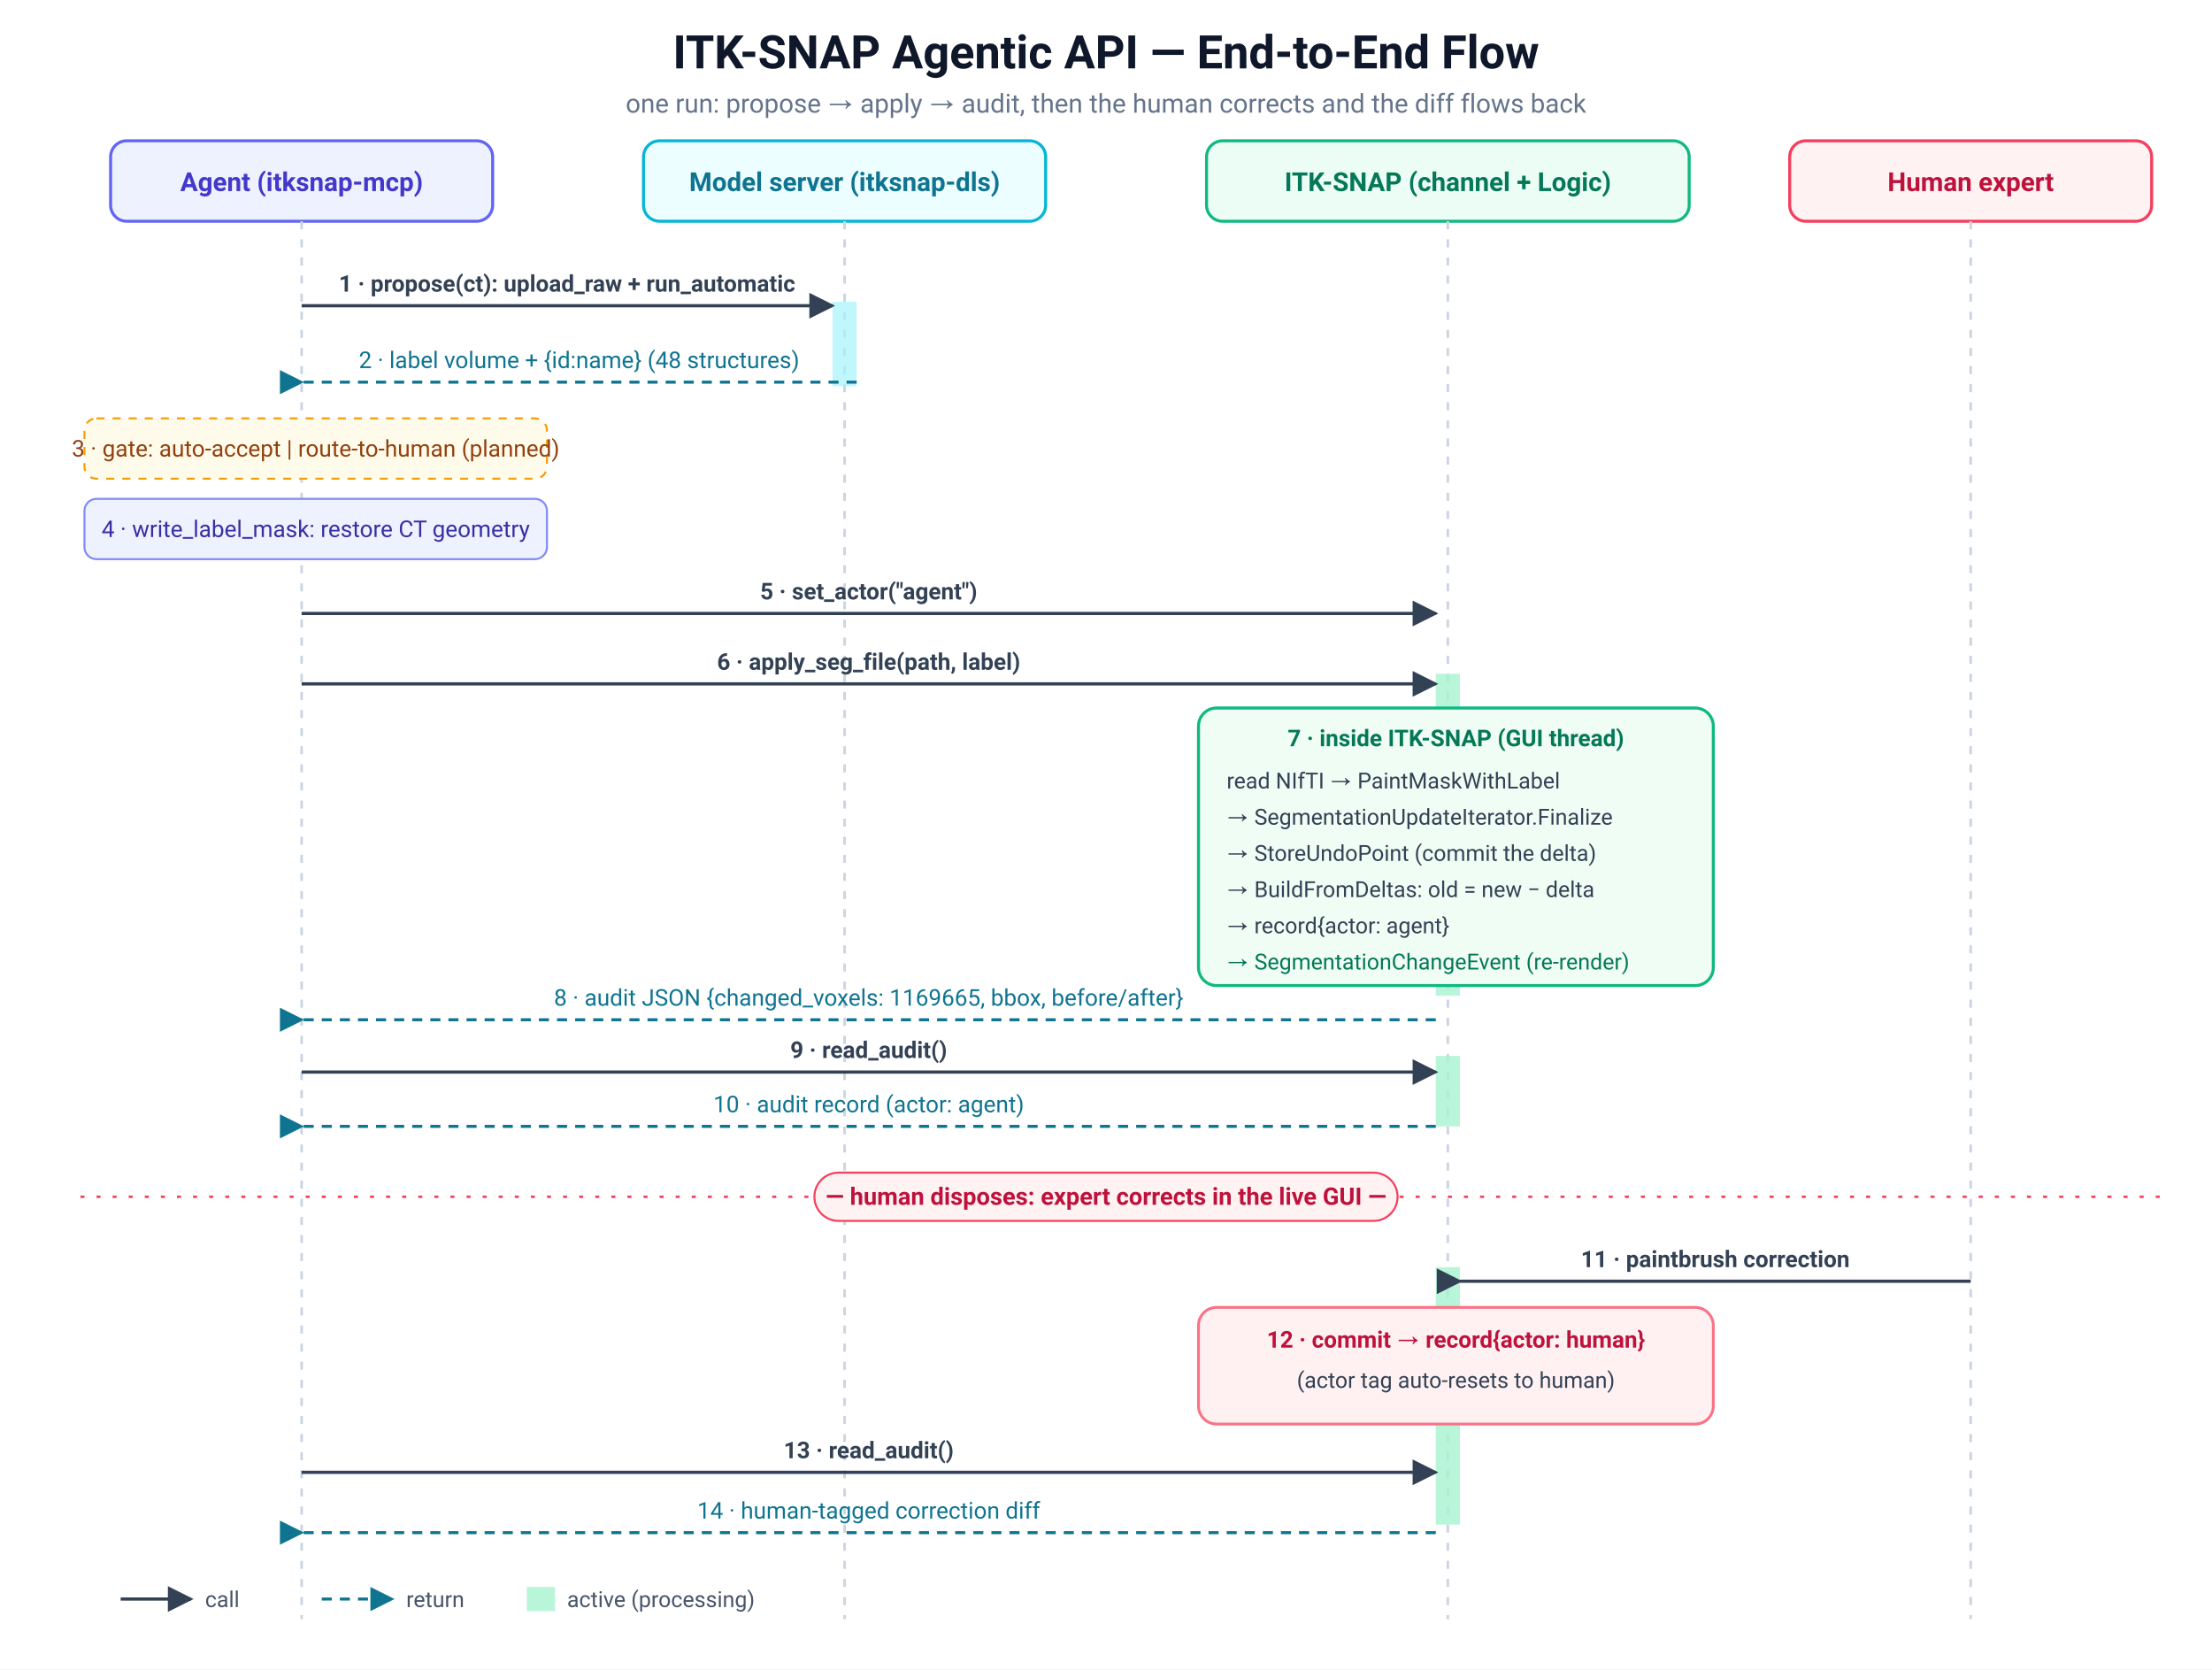
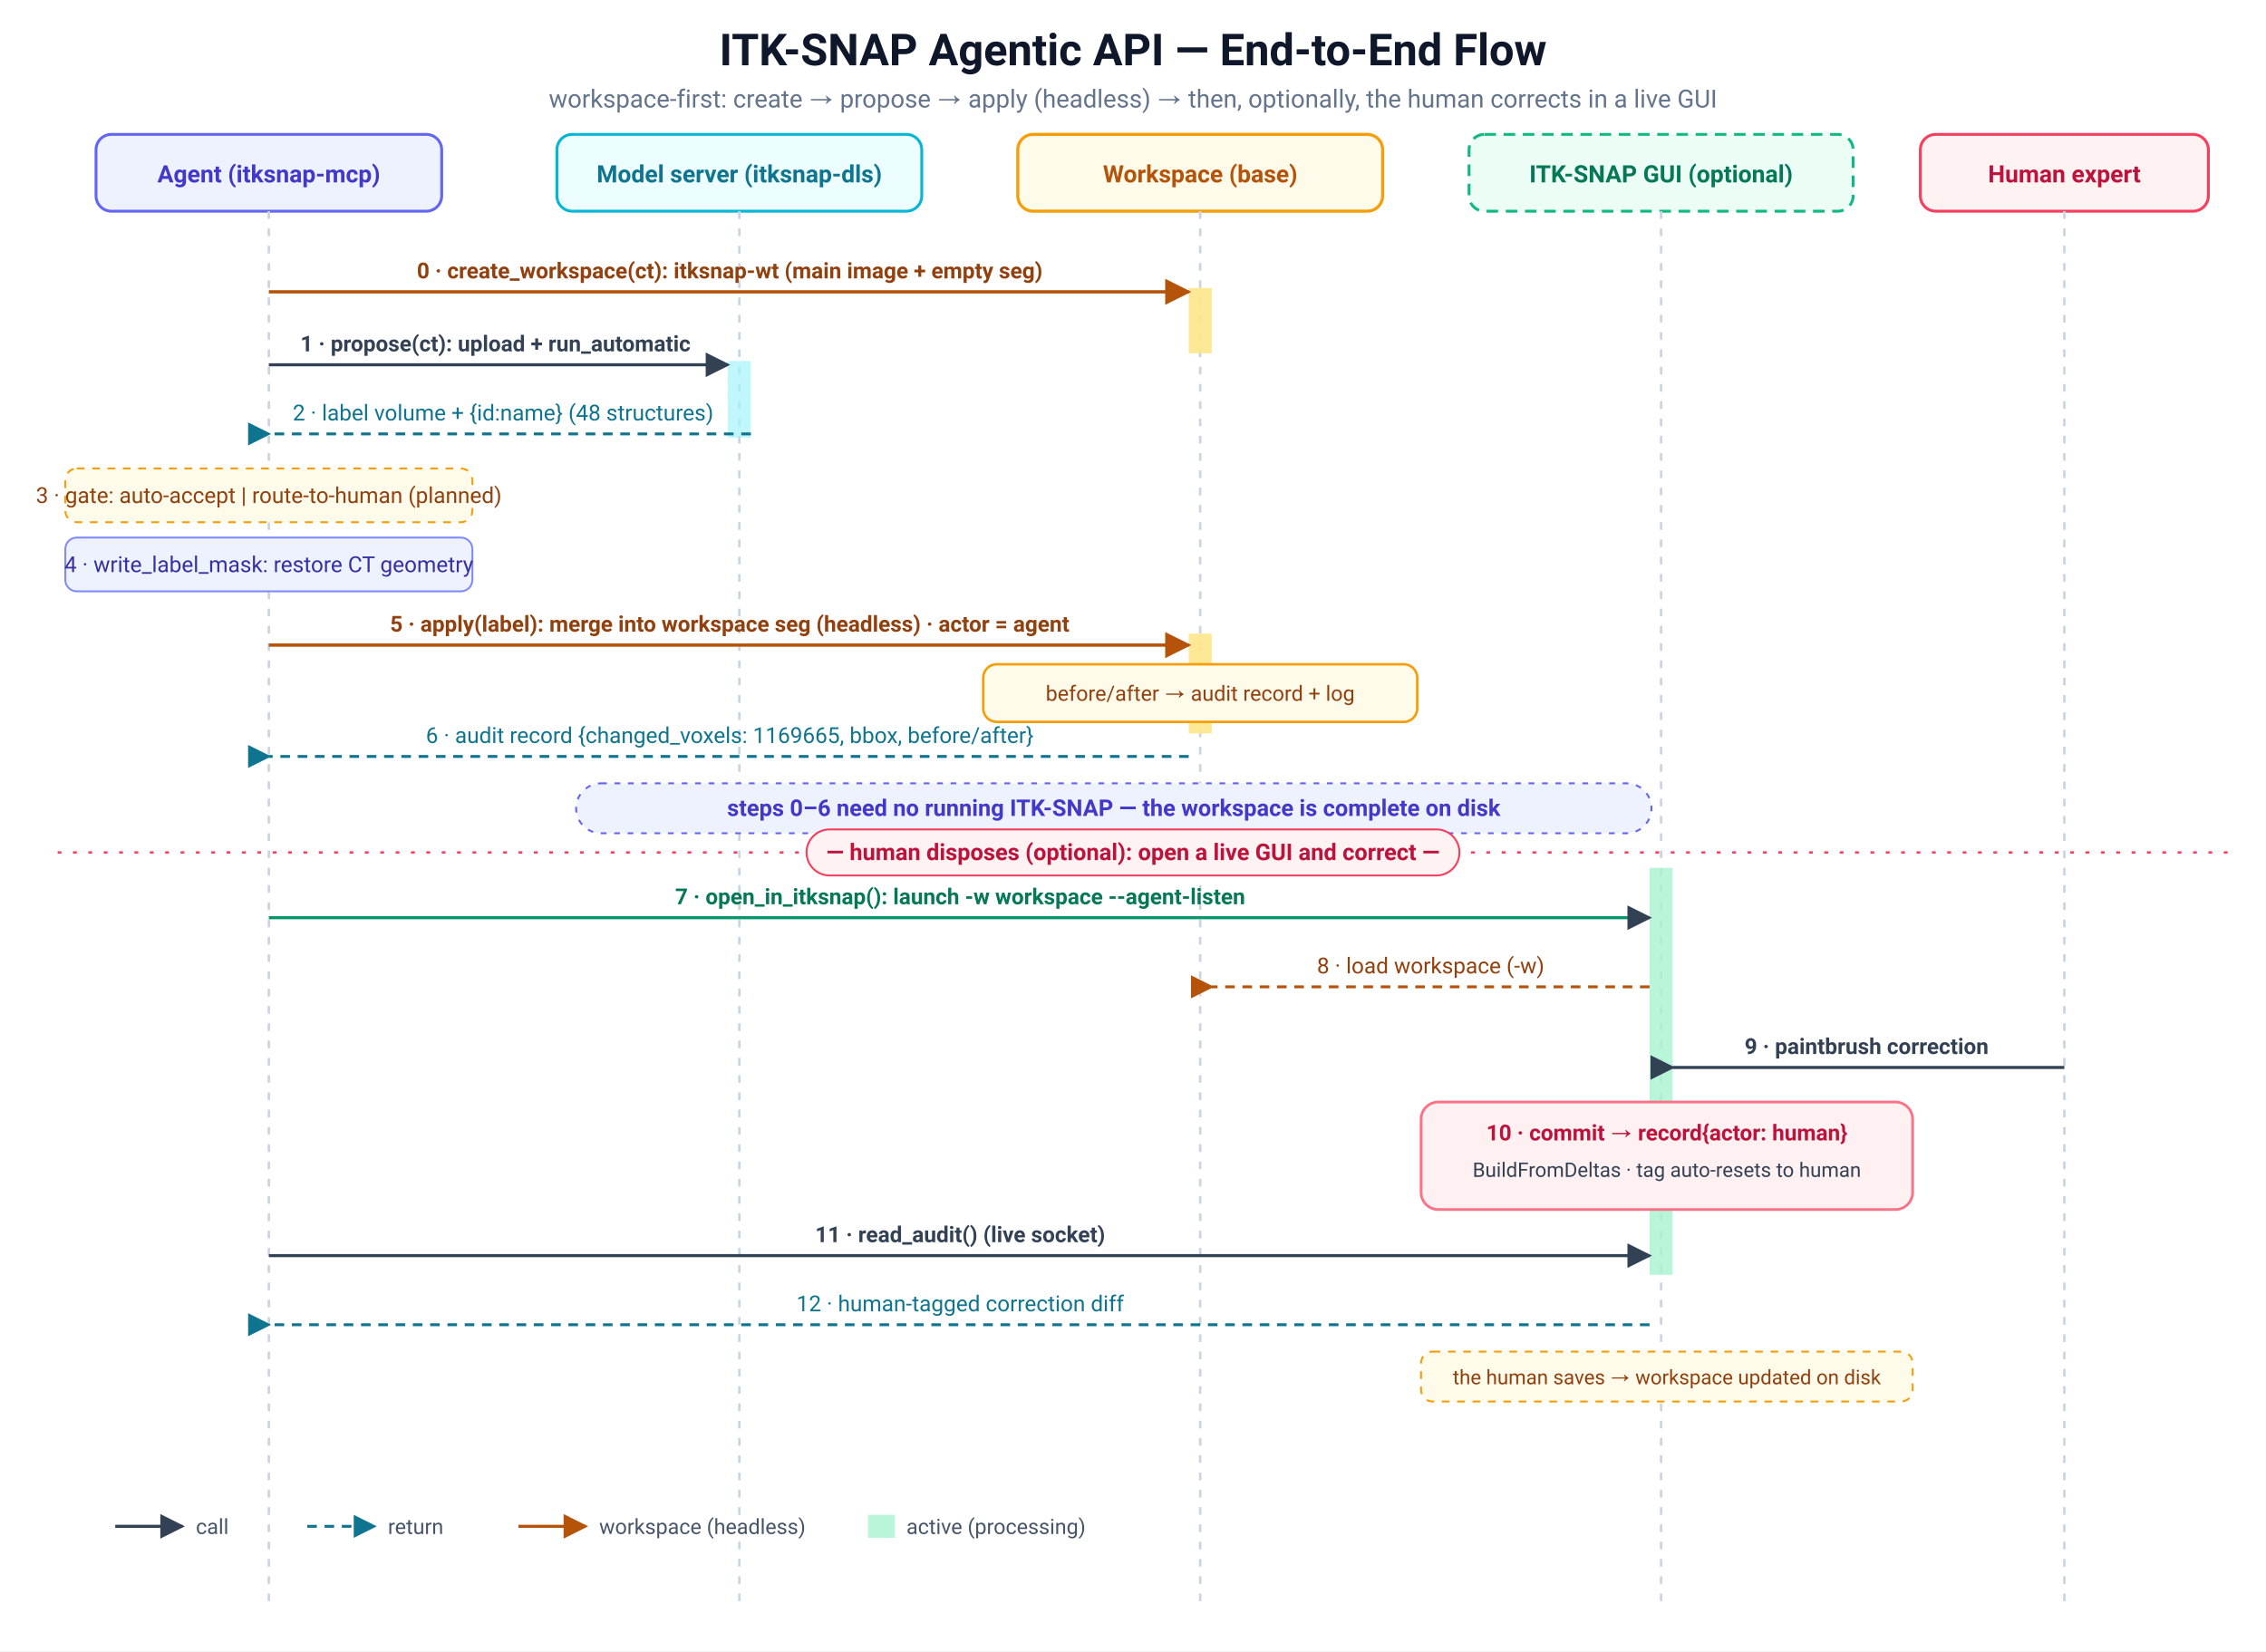
- <svg xmlns="http://www.w3.org/2000/svg" viewBox="0 0 1100 830" font-family="'Segoe UI',Roboto,Helvetica,Arial,sans-serif">
+ <svg xmlns="http://www.w3.org/2000/svg" viewBox="0 0 1180 860" font-family="'Segoe UI',Roboto,Helvetica,Arial,sans-serif">
  <defs>
    <marker id="fa" viewBox="0 0 10 10" refX="9" refY="5" markerWidth="8" markerHeight="8" orient="auto-start-end">
      <path d="M0,0 L10,5 L0,10 z" fill="#334155" />
    </marker>
    <marker id="fr" viewBox="0 0 10 10" refX="9" refY="5" markerWidth="8" markerHeight="8" orient="auto-start-end">
      <path d="M0,0 L10,5 L0,10 z" fill="#0e7490" />
    </marker>
+     <marker id="fw" viewBox="0 0 10 10" refX="9" refY="5" markerWidth="8" markerHeight="8" orient="auto-start-end">
+       <path d="M0,0 L10,5 L0,10 z" fill="#b45309" />
+     </marker>
  </defs>
-   <rect x="0" y="0" width="1100" height="830" fill="#ffffff" />
-   <text x="550" y="34" text-anchor="middle" font-size="23" font-weight="700" fill="#0f172a">ITK-SNAP Agentic API — End-to-End Flow</text>
-   <text x="550" y="56" text-anchor="middle" font-size="13" fill="#64748b">one run: propose → apply → audit, then the human corrects and the diff flows back</text>
+   <rect x="0" y="0" width="1180" height="860" fill="#ffffff" />
+   <text x="590" y="34" text-anchor="middle" font-size="23" font-weight="700" fill="#0f172a">ITK-SNAP Agentic API — End-to-End Flow</text>
+   <text x="590" y="56" text-anchor="middle" font-size="13" fill="#64748b">workspace-first: create → propose → apply (headless) → then, optionally, the human corrects in a live GUI</text>
  <g>
-     <rect x="55" y="70" width="190" height="40" rx="8" fill="#eef2ff" stroke="#6366f1" stroke-width="1.5" />
-     <text x="150" y="95" text-anchor="middle" font-size="13" font-weight="700" fill="#4338ca">Agent (itksnap-mcp)</text>
-     <rect x="320" y="70" width="200" height="40" rx="8" fill="#ecfeff" stroke="#06b6d4" stroke-width="1.5" />
-     <text x="420" y="95" text-anchor="middle" font-size="13" font-weight="700" fill="#0e7490">Model server (itksnap-dls)</text>
-     <rect x="600" y="70" width="240" height="40" rx="8" fill="#ecfdf5" stroke="#10b981" stroke-width="1.5" />
-     <text x="720" y="95" text-anchor="middle" font-size="13" font-weight="700" fill="#047857">ITK-SNAP (channel + Logic)</text>
-     <rect x="890" y="70" width="180" height="40" rx="8" fill="#fef2f2" stroke="#f43f5e" stroke-width="1.5" />
-     <text x="980" y="95" text-anchor="middle" font-size="13" font-weight="700" fill="#be123c">Human expert</text>
+     <rect x="50" y="70" width="180" height="40" rx="8" fill="#eef2ff" stroke="#6366f1" stroke-width="1.5" />
+     <text x="140" y="95" text-anchor="middle" font-size="12.5" font-weight="700" fill="#4338ca">Agent (itksnap-mcp)</text>
+     <rect x="290" y="70" width="190" height="40" rx="8" fill="#ecfeff" stroke="#06b6d4" stroke-width="1.5" />
+     <text x="385" y="95" text-anchor="middle" font-size="12.5" font-weight="700" fill="#0e7490">Model server (itksnap-dls)</text>
+     <rect x="530" y="70" width="190" height="40" rx="8" fill="#fffbeb" stroke="#f59e0b" stroke-width="1.6" />
+     <text x="625" y="95" text-anchor="middle" font-size="12.5" font-weight="700" fill="#b45309">Workspace (base)</text>
+     <rect x="765" y="70" width="200" height="40" rx="8" fill="#ecfdf5" stroke="#10b981" stroke-width="1.5" stroke-dasharray="6 4" />
+     <text x="865" y="95" text-anchor="middle" font-size="12.5" font-weight="700" fill="#047857">ITK-SNAP GUI (optional)</text>
+     <rect x="1000" y="70" width="150" height="40" rx="8" fill="#fef2f2" stroke="#f43f5e" stroke-width="1.5" />
+     <text x="1075" y="95" text-anchor="middle" font-size="12.5" font-weight="700" fill="#be123c">Human expert</text>
  </g>
  <g stroke="#cbd5e1" stroke-width="1.3" stroke-dasharray="4 5">
-     <line x1="150" y1="110" x2="150" y2="805" />
-     <line x1="420" y1="110" x2="420" y2="805" />
-     <line x1="720" y1="110" x2="720" y2="805" />
-     <line x1="980" y1="110" x2="980" y2="805" />
+     <line x1="140" y1="110" x2="140" y2="835" />
+     <line x1="385" y1="110" x2="385" y2="835" />
+     <line x1="625" y1="110" x2="625" y2="835" />
+     <line x1="865" y1="110" x2="865" y2="835" />
+     <line x1="1075" y1="110" x2="1075" y2="835" />
  </g>
-   <rect x="414" y="150" width="12" height="42" fill="#a5f3fc" opacity="0.7" />
-   <rect x="714" y="335" width="12" height="160" fill="#a7f3d0" opacity="0.8" />
-   <rect x="714" y="525" width="12" height="35" fill="#a7f3d0" opacity="0.8" />
-   <rect x="714" y="630" width="12" height="128" fill="#a7f3d0" opacity="0.8" />
+   <rect x="379" y="188" width="12" height="40" fill="#a5f3fc" opacity="0.7" />
+   <rect x="619" y="150" width="12" height="34" fill="#fde68a" opacity="0.9" />
+   <rect x="619" y="330" width="12" height="52" fill="#fde68a" opacity="0.9" />
+   <rect x="859" y="452" width="12" height="212" fill="#a7f3d0" opacity="0.8" />
  <g font-size="11.5" fill="#334155">
-     <line x1="150" y1="152" x2="414" y2="152" stroke="#334155" stroke-width="1.6" marker-end="url(#fa)" />
-     <text x="282" y="145" text-anchor="middle" font-weight="600">1 · propose(ct): upload_raw + run_automatic</text>
-     <line x1="426" y1="190" x2="150" y2="190" stroke="#0e7490" stroke-width="1.5" stroke-dasharray="5 4" marker-end="url(#fr)" />
-     <text x="288" y="183" text-anchor="middle" fill="#0e7490">2 · label volume + {id:name}  (48 structures)</text>
-     <rect x="42" y="208" width="230" height="30" rx="6" fill="#fffbeb" stroke="#f59e0b" stroke-dasharray="4 4" />
-     <text x="157" y="227" text-anchor="middle" fill="#92400e">3 · gate: auto-accept | route-to-human (planned)</text>
-     <rect x="42" y="248" width="230" height="30" rx="6" fill="#eef2ff" stroke="#818cf8" />
-     <text x="157" y="267" text-anchor="middle" fill="#3730a3">4 · write_label_mask: restore CT geometry</text>
-     <line x1="150" y1="305" x2="714" y2="305" stroke="#334155" stroke-width="1.6" marker-end="url(#fa)" />
-     <text x="432" y="298" text-anchor="middle" font-weight="600">5 · set_actor("agent")</text>
-     <line x1="150" y1="340" x2="714" y2="340" stroke="#334155" stroke-width="1.6" marker-end="url(#fa)" />
-     <text x="432" y="333" text-anchor="middle" font-weight="600">6 · apply_seg_file(path, label)</text>
+     <line x1="140" y1="152" x2="619" y2="152" stroke="#b45309" stroke-width="1.7" marker-end="url(#fw)" />
+     <text x="380" y="145" text-anchor="middle" font-weight="600" fill="#92400e">0 · create_workspace(ct): itksnap-wt (main image + empty seg)</text>
+     <line x1="140" y1="190" x2="379" y2="190" stroke="#334155" stroke-width="1.6" marker-end="url(#fa)" />
+     <text x="258" y="183" text-anchor="middle" font-weight="600">1 · propose(ct): upload + run_automatic</text>
+     <line x1="391" y1="226" x2="140" y2="226" stroke="#0e7490" stroke-width="1.5" stroke-dasharray="5 4" marker-end="url(#fr)" />
+     <text x="262" y="219" text-anchor="middle" fill="#0e7490">2 · label volume + {id:name}  (48 structures)</text>
+     <rect x="34" y="244" width="212" height="28" rx="6" fill="#fffbeb" stroke="#f59e0b" stroke-dasharray="4 4" />
+     <text x="140" y="262" text-anchor="middle" fill="#92400e">3 · gate: auto-accept | route-to-human (planned)</text>
+     <rect x="34" y="280" width="212" height="28" rx="6" fill="#eef2ff" stroke="#818cf8" />
+     <text x="140" y="298" text-anchor="middle" fill="#3730a3">4 · write_label_mask: restore CT geometry</text>
+     <line x1="140" y1="336" x2="619" y2="336" stroke="#b45309" stroke-width="1.7" marker-end="url(#fw)" />
+     <text x="380" y="329" text-anchor="middle" font-weight="600" fill="#92400e">5 · apply(label): merge into workspace seg (headless) · actor = agent</text>
  </g>
-   <rect x="596" y="352" width="256" height="138" rx="9" fill="#f0fdf4" stroke="#10b981" stroke-width="1.5" />
-   <text x="724" y="371" text-anchor="middle" font-size="11.5" font-weight="700" fill="#047857">7 · inside ITK-SNAP (GUI thread)</text>
-   <g font-size="11" fill="#334155">
-     <text x="610" y="392">read NIfTI → PaintMaskWithLabel</text>
-     <text x="610" y="410">→ SegmentationUpdateIterator.Finalize</text>
-     <text x="610" y="428">→ StoreUndoPoint  (commit the delta)</text>
-     <text x="610" y="446">→ BuildFromDeltas:  old = new − delta</text>
-     <text x="610" y="464">→ record{actor: agent}</text>
-     <text x="610" y="482" fill="#047857">→ SegmentationChangeEvent (re-render)</text>
+   <rect x="512" y="346" width="226" height="30" rx="7" fill="#fffbeb" stroke="#f59e0b" stroke-width="1.3" />
+   <text x="625" y="365" text-anchor="middle" font-size="11" fill="#92400e">before/after → audit record + log</text>
+   <g font-size="11.5" fill="#334155">
+     <line x1="619" y1="394" x2="140" y2="394" stroke="#0e7490" stroke-width="1.5" stroke-dasharray="5 4" marker-end="url(#fr)" />
+     <text x="380" y="387" text-anchor="middle" fill="#0e7490">6 · audit record {changed_voxels: 1169665, bbox, before/after}</text>
  </g>
+   <rect x="300" y="408" width="560" height="26" rx="13" fill="#eef2ff" stroke="#6366f1" stroke-dasharray="3 4" />
+   <text x="580" y="425" text-anchor="middle" font-size="12" font-weight="700" fill="#4338ca">steps 0–6 need no running ITK-SNAP — the workspace is complete on disk</text>
+   <line x1="30" y1="444" x2="1160" y2="444" stroke="#f43f5e" stroke-width="1.2" stroke-dasharray="2 6" />
+   <rect x="420" y="432" width="340" height="24" rx="12" fill="#fef2f2" stroke="#f43f5e" />
+   <text x="590" y="448" text-anchor="middle" font-size="12" font-weight="700" fill="#be123c">— human disposes (optional): open a live GUI and correct —</text>
  <g font-size="11.5" fill="#334155">
-     <line x1="714" y1="507" x2="150" y2="507" stroke="#0e7490" stroke-width="1.5" stroke-dasharray="5 4" marker-end="url(#fr)" />
-     <text x="432" y="500" text-anchor="middle" fill="#0e7490">8 · audit JSON {changed_voxels: 1169665, bbox, before/after}</text>
-     <line x1="150" y1="533" x2="714" y2="533" stroke="#334155" stroke-width="1.6" marker-end="url(#fa)" />
-     <text x="432" y="526" text-anchor="middle" font-weight="600">9 · read_audit()</text>
-     <line x1="714" y1="560" x2="150" y2="560" stroke="#0e7490" stroke-width="1.5" stroke-dasharray="5 4" marker-end="url(#fr)" />
-     <text x="432" y="553" text-anchor="middle" fill="#0e7490">10 · audit record  (actor: agent)</text>
+     <line x1="140" y1="478" x2="859" y2="478" stroke="#059669" stroke-width="1.6" marker-end="url(#fa)" />
+     <text x="500" y="471" text-anchor="middle" font-weight="600" fill="#047857">7 · open_in_itksnap(): launch  -w workspace  --agent-listen</text>
+     <line x1="859" y1="514" x2="631" y2="514" stroke="#b45309" stroke-width="1.5" stroke-dasharray="5 4" marker-end="url(#fw)" />
+     <text x="745" y="507" text-anchor="middle" fill="#92400e">8 · load workspace (-w)</text>
+     <line x1="1075" y1="556" x2="871" y2="556" stroke="#334155" stroke-width="1.6" marker-end="url(#fa)" />
+     <text x="972" y="549" text-anchor="middle" font-weight="600">9 · paintbrush correction</text>
  </g>
-   <line x1="40" y1="595" x2="1075" y2="595" stroke="#f43f5e" stroke-width="1.2" stroke-dasharray="2 6" />
-   <rect x="405" y="583" width="290" height="24" rx="12" fill="#fef2f2" stroke="#f43f5e" />
-   <text x="550" y="599" text-anchor="middle" font-size="12" font-weight="700" fill="#be123c">— human disposes: expert corrects in the live GUI —</text>
+   <rect x="740" y="574" width="256" height="56" rx="9" fill="#fff1f2" stroke="#fb7185" stroke-width="1.4" />
+   <text x="868" y="594" text-anchor="middle" font-size="11.5" font-weight="700" fill="#be123c">10 · commit → record{actor: human}</text>
+   <text x="868" y="613" text-anchor="middle" font-size="10.5" fill="#334155">BuildFromDeltas · tag auto-resets to human</text>
  <g font-size="11.5" fill="#334155">
-     <line x1="980" y1="637" x2="726" y2="637" stroke="#334155" stroke-width="1.6" marker-end="url(#fa)" />
-     <text x="853" y="630" text-anchor="middle" font-weight="600">11 · paintbrush correction</text>
+     <line x1="140" y1="654" x2="859" y2="654" stroke="#334155" stroke-width="1.6" marker-end="url(#fa)" />
+     <text x="500" y="647" text-anchor="middle" font-weight="600">11 · read_audit()  (live socket)</text>
+     <line x1="859" y1="690" x2="140" y2="690" stroke="#0e7490" stroke-width="1.5" stroke-dasharray="5 4" marker-end="url(#fr)" />
+     <text x="500" y="683" text-anchor="middle" fill="#0e7490">12 · human-tagged correction diff</text>
  </g>
-   <rect x="596" y="650" width="256" height="58" rx="9" fill="#fff1f2" stroke="#fb7185" stroke-width="1.4" />
-   <text x="724" y="670" text-anchor="middle" font-size="11.5" font-weight="700" fill="#be123c">12 · commit → record{actor: human}</text>
-   <text x="724" y="690" text-anchor="middle" font-size="11" fill="#334155">(actor tag auto-resets to human)</text>
-   <g font-size="11.5" fill="#334155">
-     <line x1="150" y1="732" x2="714" y2="732" stroke="#334155" stroke-width="1.6" marker-end="url(#fa)" />
-     <text x="432" y="725" text-anchor="middle" font-weight="600">13 · read_audit()</text>
-     <line x1="714" y1="762" x2="150" y2="762" stroke="#0e7490" stroke-width="1.5" stroke-dasharray="5 4" marker-end="url(#fr)" />
-     <text x="432" y="755" text-anchor="middle" fill="#0e7490">14 · human-tagged correction diff</text>
-   </g>
+   <rect x="740" y="704" width="256" height="26" rx="6" fill="#fffbeb" stroke="#f59e0b" stroke-dasharray="4 4" />
+   <text x="868" y="721" text-anchor="middle" font-size="10.5" fill="#92400e">the human saves → workspace updated on disk</text>
  <g font-size="11" fill="#475569">
    <line x1="60" y1="795" x2="95" y2="795" stroke="#334155" stroke-width="1.6" marker-end="url(#fa)" />
    <text x="102" y="799">call</text>
    <line x1="160" y1="795" x2="195" y2="795" stroke="#0e7490" stroke-width="1.5" stroke-dasharray="5 4" marker-end="url(#fr)" />
    <text x="202" y="799">return</text>
-     <rect x="262" y="789" width="14" height="12" fill="#a7f3d0" opacity="0.8" />
-     <text x="282" y="799">active (processing)</text>
+     <line x1="270" y1="795" x2="305" y2="795" stroke="#b45309" stroke-width="1.6" marker-end="url(#fw)" />
+     <text x="312" y="799">workspace (headless)</text>
+     <rect x="452" y="789" width="14" height="12" fill="#a7f3d0" opacity="0.8" />
+     <text x="472" y="799">active (processing)</text>
  </g>
</svg>
